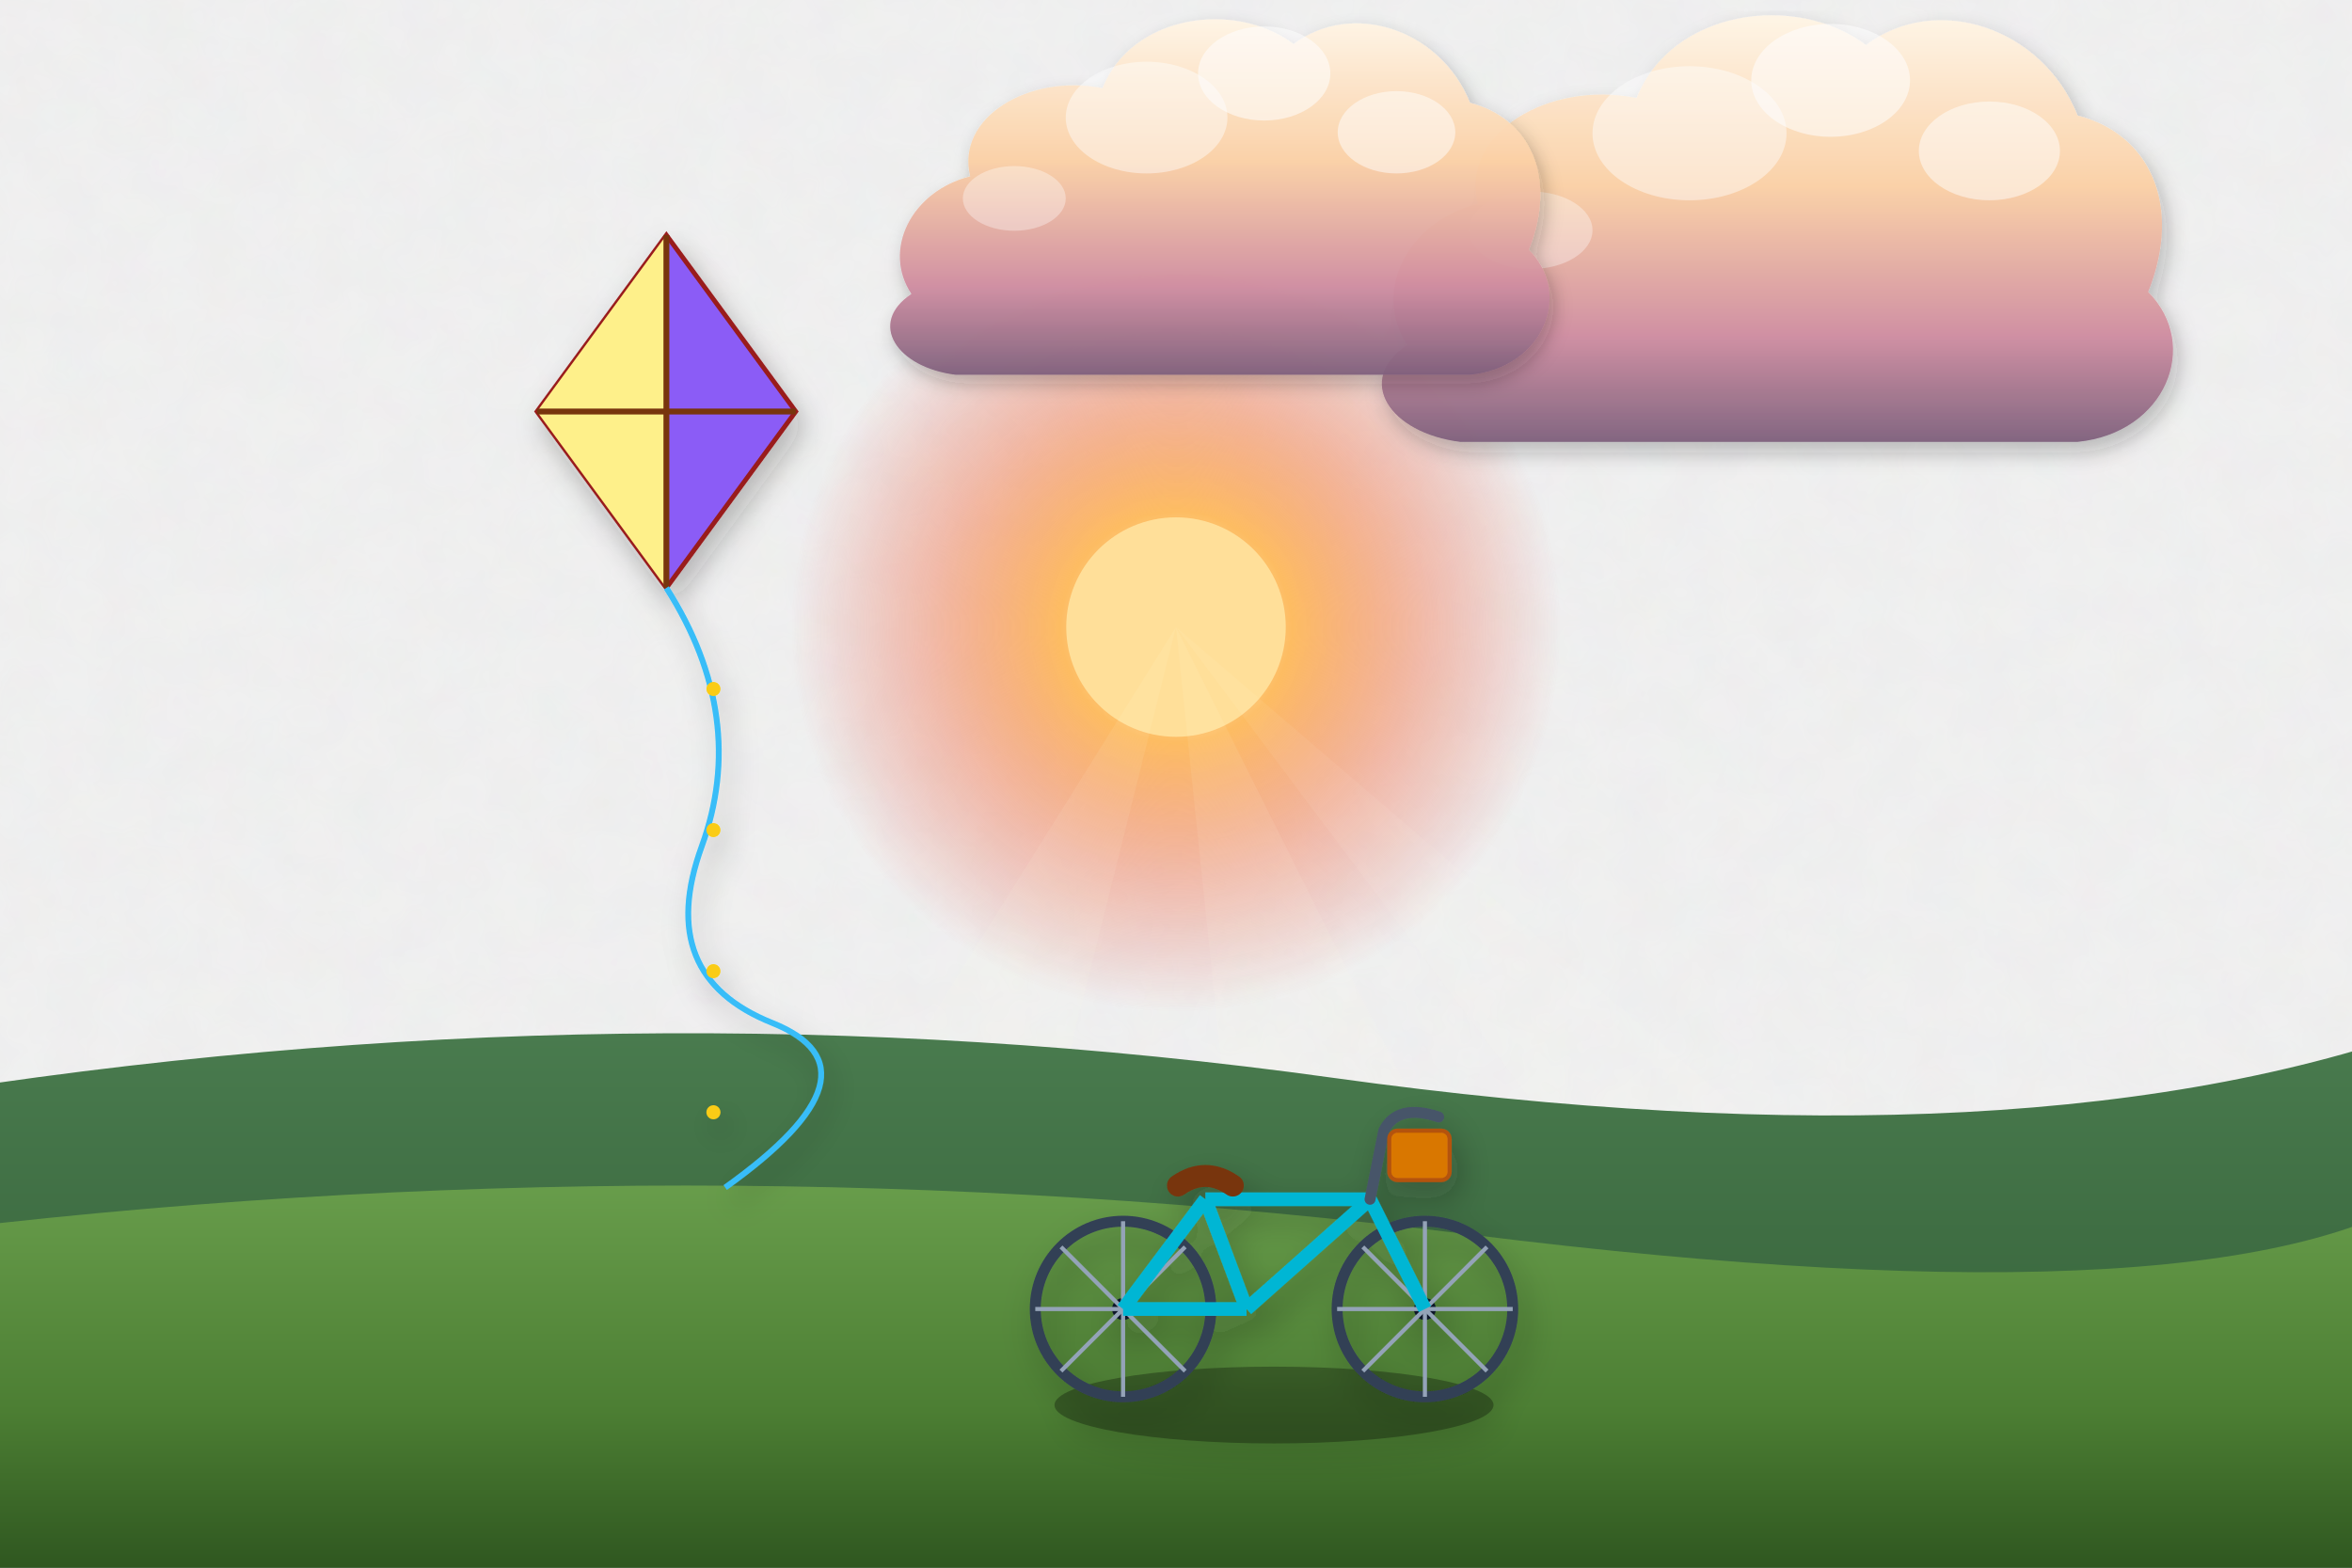
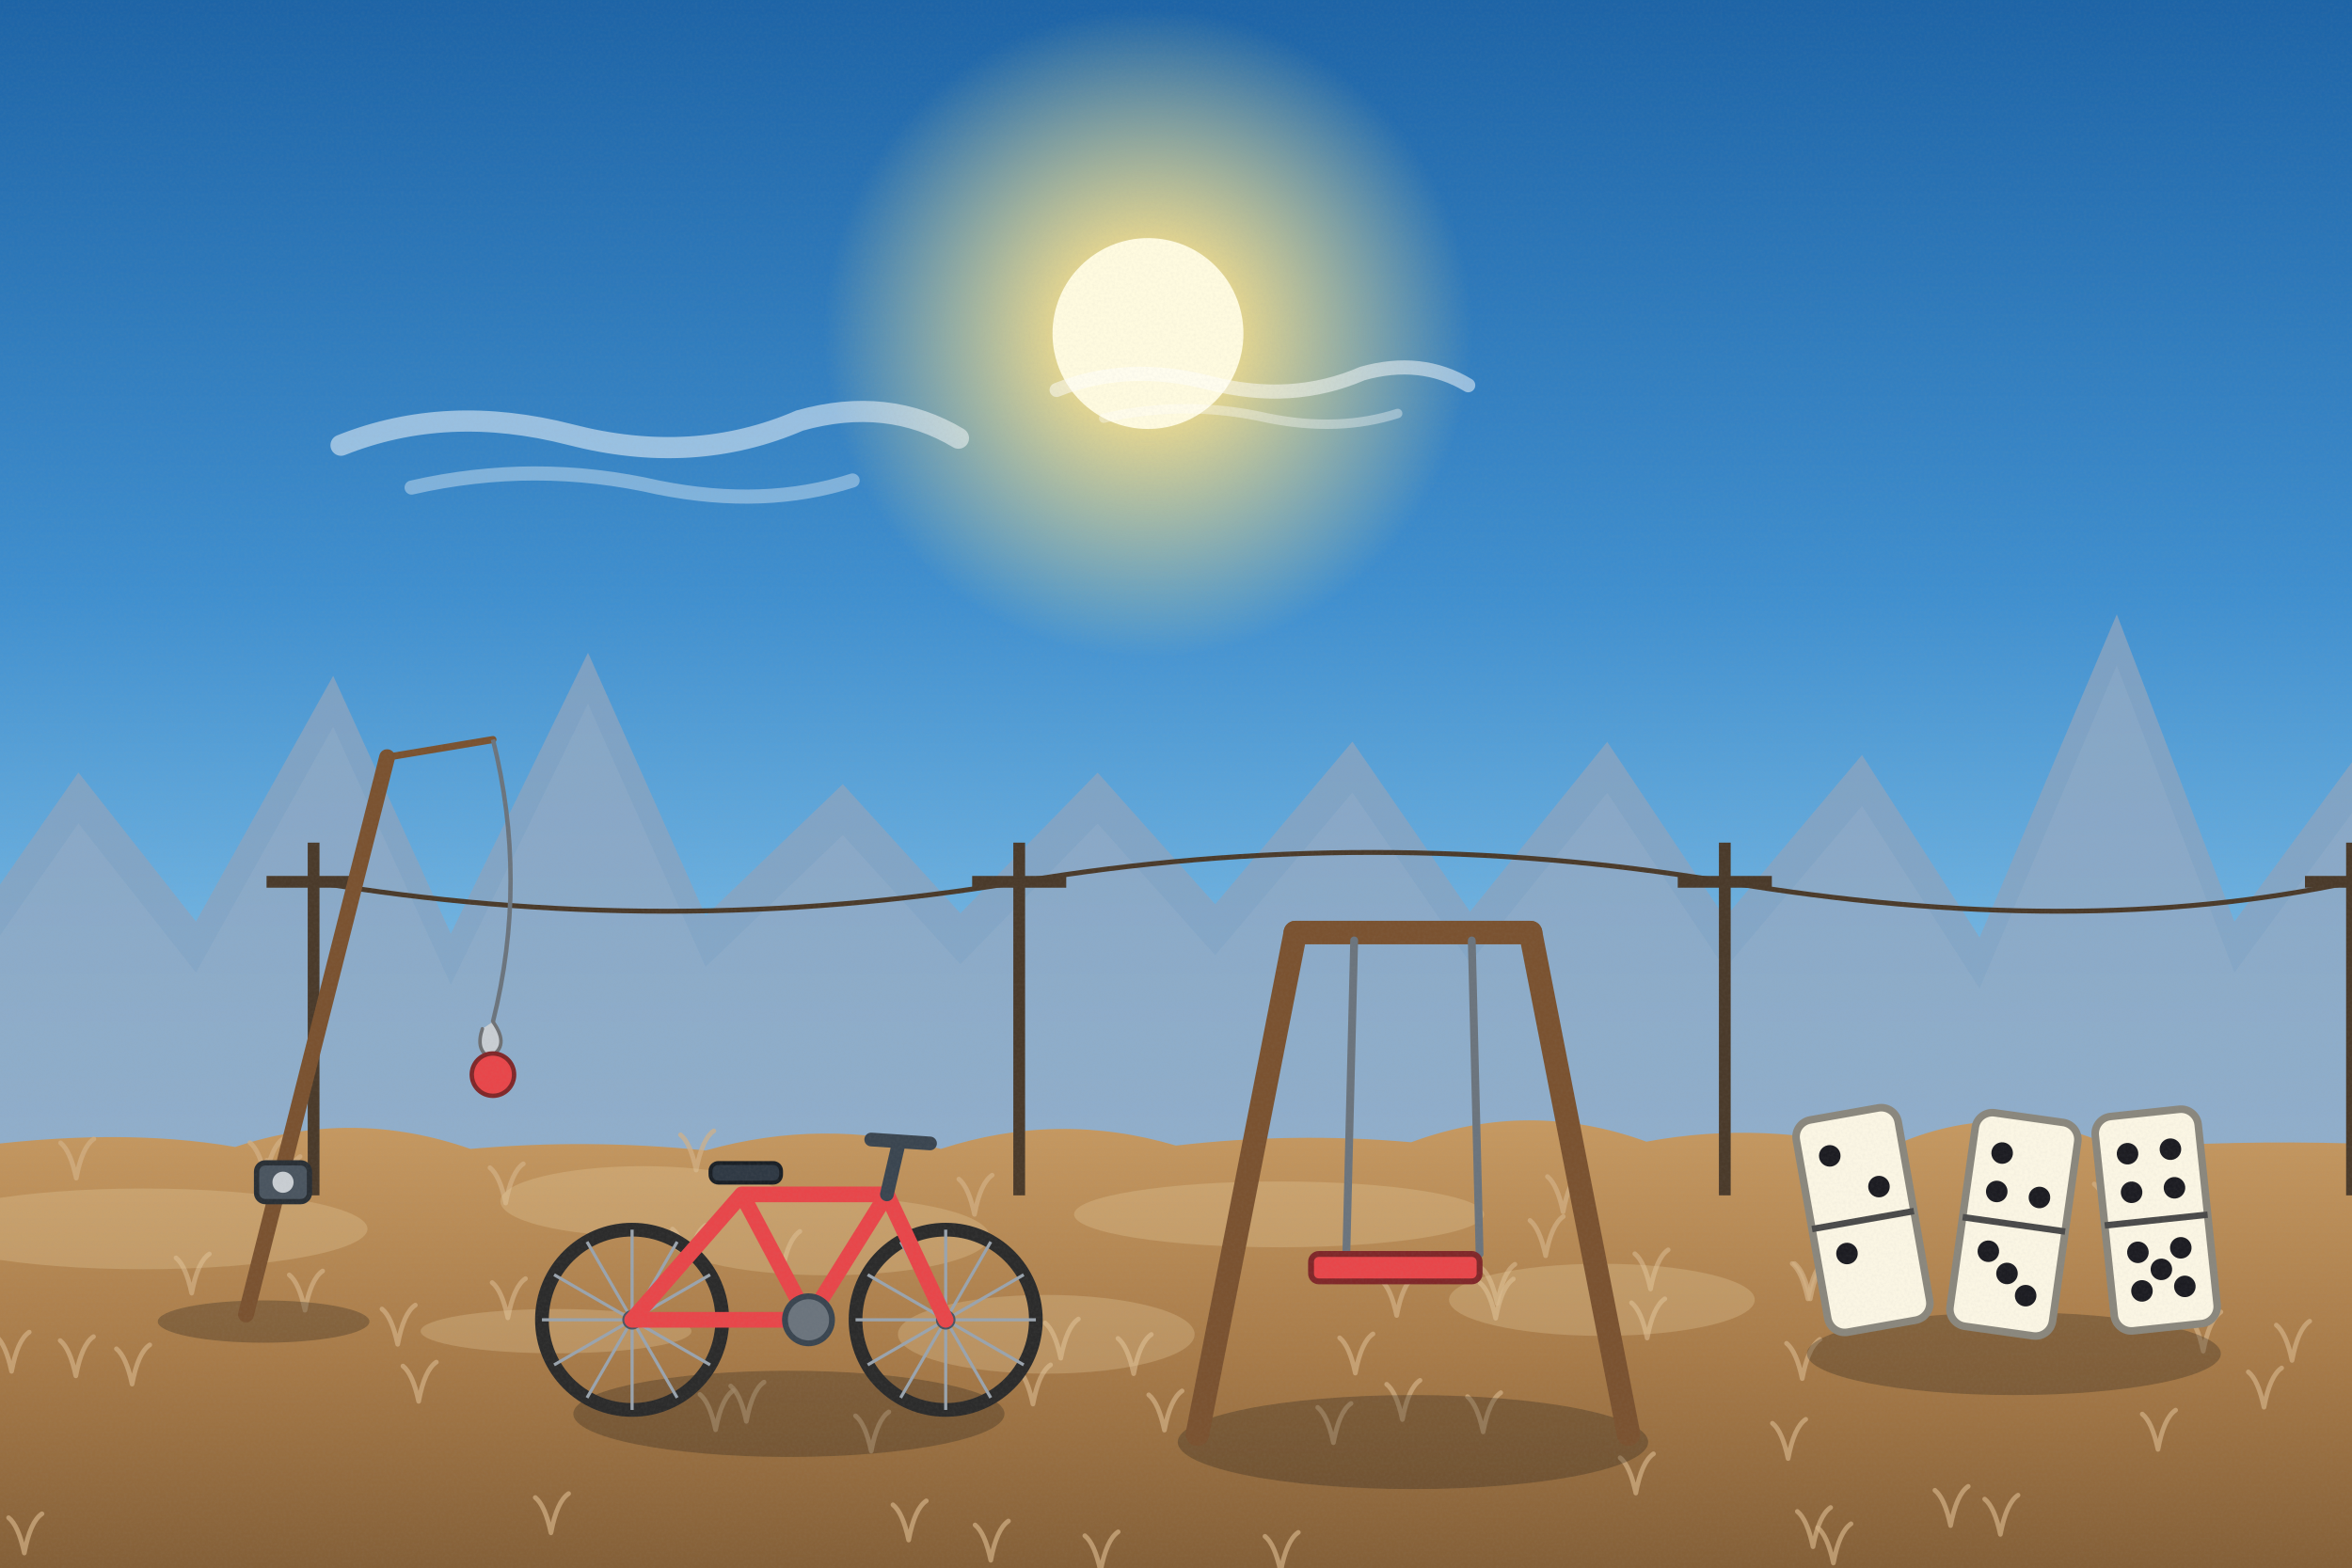
<svg xmlns="http://www.w3.org/2000/svg" viewBox="0 0 1200 800" width="1200" height="800">
  <defs>
-     <filter id="ghibliPaper" x="0%" y="0%" width="100%" height="100%">
-       <feTurbulence type="fractalNoise" baseFrequency="0.04" numOctaves="3" result="noise" seed="42" />
-       <feColorMatrix type="matrix" values="1 0 0 0 0  0 1 0 0 0  0 0 1 0 0  0 0 0 0.035 0" in="noise" result="coloredNoise" />
-       <feComposite operator="in" in2="SourceGraphic" />
+     <linearGradient id="woodTone" x1="0" y1="0" x2="1" y2="0">
+       <stop offset="0" stop-color="#a77649" />
+       <stop offset=".5" stop-color="#7d5231" />
+       <stop offset="1" stop-color="#5a381e" />
+     </linearGradient>
+     <linearGradient id="stoneTone" x1="0" y1="0" x2="0" y2="1">
+       <stop offset="0" stop-color="#c5beb3" />
+       <stop offset="1" stop-color="#7c7468" />
+     </linearGradient>
+     <filter id="softShadow" x="-20%" y="-20%" width="140%" height="140%">
+       <feDropShadow dx="2" dy="5" stdDeviation="4" flood-color="#1b1a14" flood-opacity=".25" />
    </filter>
-     <filter id="softGlow" x="-20%" y="-20%" width="140%" height="140%">
-       <feGaussianBlur stdDeviation="8" result="blur" />
-       <feComposite in="SourceGraphic" in2="blur" operator="over" />
+     <filter id="grain" x="0" y="0" width="100%" height="100%">
+       <feTurbulence type="fractalNoise" baseFrequency=".7" numOctaves="2" seed="11" />
+       <feColorMatrix type="matrix" values="0 0 0 0 .34  0 0 0 0 .34  0 0 0 0 .32  0 0 0 .22 -.07" />
    </filter>
-     <filter id="dropShadow" x="-20%" y="-20%" width="140%" height="140%">
-       <feDropShadow dx="3" dy="6" stdDeviation="6" flood-color="#141e28" flood-opacity="0.28" />
-     </filter>
-     <linearGradient id="skyDay" x1="0" y1="0" x2="0" y2="1">
-       <stop offset="0%" stop-color="#236ca7" />
-       <stop offset="35%" stop-color="#5fa3d6" />
-       <stop offset="70%" stop-color="#b8e1f2" />
-       <stop offset="100%" stop-color="#fdf3dc" />
-     </linearGradient>
-     <linearGradient id="skySunset" x1="0" y1="0" x2="0" y2="1">
-       <stop offset="0%" stop-color="#31396b" />
-       <stop offset="35%" stop-color="#73507b" />
-       <stop offset="65%" stop-color="#cb6b5c" />
-       <stop offset="85%" stop-color="#f29e5a" />
-       <stop offset="100%" stop-color="#fedaa2" />
-     </linearGradient>
-     <linearGradient id="skyDusk" x1="0" y1="0" x2="0" y2="1">
-       <stop offset="0%" stop-color="#121832" />
-       <stop offset="40%" stop-color="#262f56" />
-       <stop offset="70%" stop-color="#4e3d64" />
-       <stop offset="90%" stop-color="#915264" />
-       <stop offset="100%" stop-color="#d6846c" />
-     </linearGradient>
-     <linearGradient id="cloudBodyDay" x1="0" y1="0" x2="0" y2="1">
-       <stop offset="0%" stop-color="#ffffff" />
-       <stop offset="45%" stop-color="#fcf8f0" />
-       <stop offset="80%" stop-color="#d9e4ec" />
-       <stop offset="100%" stop-color="#b6c8d7" />
-     </linearGradient>
-     <linearGradient id="cloudBodySunset" x1="0" y1="0" x2="0" y2="1">
-       <stop offset="0%" stop-color="#fff5e6" />
-       <stop offset="40%" stop-color="#fbd0a5" />
-       <stop offset="75%" stop-color="#cf8ca0" />
-       <stop offset="100%" stop-color="#7e607c" />
-     </linearGradient>
-     <radialGradient id="sunGlowDay" cx="50%" cy="50%" r="50%">
-       <stop offset="0%" stop-color="#fffced" stop-opacity="1" />
-       <stop offset="35%" stop-color="#ffebaa" stop-opacity="0.85" />
-       <stop offset="70%" stop-color="#ffd573" stop-opacity="0.35" />
-       <stop offset="100%" stop-color="#ffd573" stop-opacity="0" />
+     <linearGradient id="skyMain" x1="0" y1="0" x2="0" y2="1">
+       <stop offset="0" stop-color="#1c63a6" />
+       <stop offset=".38" stop-color="#3f8fcf" />
+       <stop offset=".72" stop-color="#8cc7ea" />
+       <stop offset="1" stop-color="#d8f0f8" />
+     </linearGradient>
+     <linearGradient id="cloudG" x1="0" y1="0" x2="0" y2="1">
+       <stop offset="0" stop-color="#ffffff" />
+       <stop offset="1" stop-color="#c7d8e6" />
+     </linearGradient>
+     <radialGradient id="sunG">
+       <stop offset="0" stop-color="#fffbe0" />
+       <stop offset=".3" stop-color="#ffe38a" stop-opacity=".85" />
+       <stop offset="1" stop-color="#ffe38a" stop-opacity="0" />
    </radialGradient>
-     <radialGradient id="sunGlowSunset" cx="50%" cy="50%" r="50%">
-       <stop offset="0%" stop-color="#fff8db" stop-opacity="1" />
-       <stop offset="30%" stop-color="#ffb753" stop-opacity="0.9" />
-       <stop offset="65%" stop-color="#f46e45" stop-opacity="0.4" />
-       <stop offset="100%" stop-color="#e04a43" stop-opacity="0" />
-     </radialGradient>
-     <linearGradient id="hillDistant" x1="0" y1="0" x2="0" y2="1">
-       <stop offset="0%" stop-color="#6e94a8" />
-       <stop offset="100%" stop-color="#93b9c7" />
-     </linearGradient>
-     <linearGradient id="hillMid" x1="0" y1="0" x2="0" y2="1">
-       <stop offset="0%" stop-color="#4a7c4f" />
-       <stop offset="50%" stop-color="#3c6a40" />
-       <stop offset="100%" stop-color="#2d5231" />
-     </linearGradient>
-     <linearGradient id="hillNear" x1="0" y1="0" x2="0" y2="1">
-       <stop offset="0%" stop-color="#699e4c" />
-       <stop offset="60%" stop-color="#4c7e33" />
-       <stop offset="100%" stop-color="#2f5720" />
-     </linearGradient>
-     <linearGradient id="woodTone" x1="0" y1="0" x2="0" y2="1">
-       <stop offset="0%" stop-color="#9c6d48" />
-       <stop offset="50%" stop-color="#784f30" />
-       <stop offset="100%" stop-color="#55341c" />
-     </linearGradient>
-     <linearGradient id="brassTone" x1="0" y1="0" x2="1" y2="1">
-       <stop offset="0%" stop-color="#ffe699" />
-       <stop offset="35%" stop-color="#d9a536" />
-       <stop offset="70%" stop-color="#996c14" />
-       <stop offset="100%" stop-color="#5e4007" />
-     </linearGradient>
-     <linearGradient id="stoneTone" x1="0" y1="0" x2="0" y2="1">
-       <stop offset="0%" stop-color="#c5beb3" />
-       <stop offset="60%" stop-color="#999184" />
-       <stop offset="100%" stop-color="#6c6458" />
-     </linearGradient>
-     <linearGradient id="waterTone" x1="0" y1="0" x2="0" y2="1">
-       <stop offset="0%" stop-color="#47a5be" />
-       <stop offset="50%" stop-color="#2a7796" />
-       <stop offset="100%" stop-color="#144d6a" />
+     <linearGradient id="gndG" x1="0" y1="0" x2="0" y2="1">
+       <stop offset="0" stop-color="#c79a62" />
+       <stop offset=".5" stop-color="#a77a48" />
+       <stop offset="1" stop-color="#7d5a34" />
    </linearGradient>
  </defs>
-   <rect width="1200" height="800" fill="url(#skySunset)" filter="url(#ghibliPaper)" />
+   <rect width="1200" height="800" fill="url(#skyMain)" />
  <g>
-     <circle cx="600" cy="320" r="196" fill="url(#sunGlowSunset)" />
-     <circle cx="600" cy="320" r="56" fill="#ffdf99" />
-     <polygon points="600,320 300,800 480,800" fill="#fffbe6" opacity="0.08" />
-     <polygon points="600,320 650,800 840,800" fill="#fffbe6" opacity="0.08" />
-     <polygon points="600,320 960,800 1160,800" fill="#fffbe6" opacity="0.06" />
-   </g>
-   <g transform="translate(880, 140) scale(0.9)" opacity="0.95">
-     <path d="M-180,40        C-200,10 -180,-30 -140,-40        C-150,-80 -100,-110 -50,-100        C-30,-150 40,-160 80,-130        C120,-160 180,-140 200,-90        C240,-80 260,-40 240,10        C270,40 250,90 200,95        L-150,95        C-190,90 -210,60 -180,40 Z" fill="url(#cloudBodySunset)" filter="url(#dropShadow)" />
-     <ellipse cx="60" cy="-110" rx="45" ry="32" fill="#ffffff" opacity="0.55" />
-     <ellipse cx="-20" cy="-80" rx="55" ry="38" fill="#ffffff" opacity="0.45" />
-     <ellipse cx="150" cy="-70" rx="40" ry="28" fill="#ffffff" opacity="0.5" />
-     <ellipse cx="-110" cy="-25" rx="35" ry="22" fill="#ffffff" opacity="0.35" />
-   </g>
-   <g transform="translate(600, 120) scale(0.75)" opacity="0.95">
-     <path d="M-180,40        C-200,10 -180,-30 -140,-40        C-150,-80 -100,-110 -50,-100        C-30,-150 40,-160 80,-130        C120,-160 180,-140 200,-90        C240,-80 260,-40 240,10        C270,40 250,90 200,95        L-150,95        C-190,90 -210,60 -180,40 Z" fill="url(#cloudBodySunset)" filter="url(#dropShadow)" />
-     <ellipse cx="60" cy="-110" rx="45" ry="32" fill="#ffffff" opacity="0.55" />
-     <ellipse cx="-20" cy="-80" rx="55" ry="38" fill="#ffffff" opacity="0.45" />
-     <ellipse cx="150" cy="-70" rx="40" ry="28" fill="#ffffff" opacity="0.5" />
-     <ellipse cx="-110" cy="-25" rx="35" ry="22" fill="#ffffff" opacity="0.35" />
-   </g>
-   <path d="M-50,560 Q320,500 680,550 T1250,520 L1250,800 L-50,800 Z" fill="url(#hillMid)" />
-   <path d="M-50,630 Q350,580 750,630 T1250,600 L1250,800 L-50,800 Z" fill="url(#hillNear)" />
-   <g transform="translate(340, 210) scale(1.2)" filter="url(#dropShadow)">
-     <polygon points="0,-75 55,0 0,75 -55,0" fill="#8b5cf6" stroke="#991b1b" stroke-width="2" />
-     <polygon points="0,-75 0,75 -55,0" fill="#fef08a" />
-     <line x1="0" y1="-75" x2="0" y2="75" stroke="#78350f" stroke-width="2.5" />
-     <line x1="-55" y1="0" x2="55" y2="0" stroke="#78350f" stroke-width="2.5" />
-     <path d="M0,75 Q35,130 15,185 T45,260 T25,330" stroke="#38bdf8" stroke-width="2.5" fill="none" />
-     <polygon points="20,-2+120 10,-8+120 10,4+120" fill="#f43f5e" />
-     <polygon points="20,-2+120 30,-8+120 30,4+120" fill="#f43f5e" />
-     <circle cx="20" cy="118" r="3" fill="#facc15" />
-     <polygon points="20,-2+180 10,-8+180 10,4+180" fill="#f43f5e" />
-     <polygon points="20,-2+180 30,-8+180 30,4+180" fill="#f43f5e" />
-     <circle cx="20" cy="178" r="3" fill="#facc15" />
-     <polygon points="20,-2+240 10,-8+240 10,4+240" fill="#f43f5e" />
-     <polygon points="20,-2+240 30,-8+240 30,4+240" fill="#f43f5e" />
-     <circle cx="20" cy="238" r="3" fill="#facc15" />
-     <polygon points="20,-2+300 10,-8+300 10,4+300" fill="#f43f5e" />
-     <polygon points="20,-2+300 30,-8+300 30,4+300" fill="#f43f5e" />
-     <circle cx="20" cy="298" r="3" fill="#facc15" />
-   </g>
-   <g transform="translate(650, 640) scale(1.4)" filter="url(#dropShadow)">
-     <ellipse cx="0" cy="55" rx="80" ry="14" fill="#000000" opacity="0.3" />
-     <circle cx="-55" cy="20" r="32" fill="none" stroke="#334155" stroke-width="4" />
-     <circle cx="-55" cy="20" r="4" fill="#0f172a" />
-     <line x1="-55" y1="-12" x2="-55" y2="52" stroke="#94a3b8" stroke-width="1.5" transform="rotate(0 -55 20)" />
-     <line x1="-55" y1="-12" x2="-55" y2="52" stroke="#94a3b8" stroke-width="1.5" transform="rotate(45 -55 20)" />
-     <line x1="-55" y1="-12" x2="-55" y2="52" stroke="#94a3b8" stroke-width="1.5" transform="rotate(90 -55 20)" />
-     <line x1="-55" y1="-12" x2="-55" y2="52" stroke="#94a3b8" stroke-width="1.5" transform="rotate(135 -55 20)" />
-     <circle cx="55" cy="20" r="32" fill="none" stroke="#334155" stroke-width="4" />
-     <circle cx="55" cy="20" r="4" fill="#0f172a" />
-     <line x1="55" y1="-12" x2="55" y2="52" stroke="#94a3b8" stroke-width="1.5" transform="rotate(0 55 20)" />
-     <line x1="55" y1="-12" x2="55" y2="52" stroke="#94a3b8" stroke-width="1.5" transform="rotate(45 55 20)" />
-     <line x1="55" y1="-12" x2="55" y2="52" stroke="#94a3b8" stroke-width="1.5" transform="rotate(90 55 20)" />
-     <line x1="55" y1="-12" x2="55" y2="52" stroke="#94a3b8" stroke-width="1.5" transform="rotate(135 55 20)" />
-     <line x1="-55" y1="20" x2="-10" y2="20" stroke="#06b6d4" stroke-width="5" />
-     <line x1="-10" y1="20" x2="-25" y2="-20" stroke="#06b6d4" stroke-width="5" />
-     <line x1="-55" y1="20" x2="-25" y2="-20" stroke="#06b6d4" stroke-width="5" />
-     <line x1="-25" y1="-20" x2="35" y2="-20" stroke="#06b6d4" stroke-width="5" />
-     <line x1="-10" y1="20" x2="35" y2="-20" stroke="#06b6d4" stroke-width="5" />
-     <line x1="35" y1="-20" x2="55" y2="20" stroke="#06b6d4" stroke-width="5" />
-     <path d="M35,-20 L40,-45 Q45,-55 60,-50" stroke="#475569" stroke-width="4" fill="none" stroke-linecap="round" />
-     <rect x="42" y="-45" width="22" height="18" rx="3" fill="#d97706" stroke="#b45309" stroke-width="1.5" />
-     <path d="M-35,-25 Q-25,-32 -15,-25" stroke="#78350f" stroke-width="8" stroke-linecap="round" />
-   </g>
+     <circle cx="585.7" cy="170.2" r="165.58" fill="url(#sunG)" />
+     <circle cx="585.7" cy="170.2" r="48.7" fill="#fffbe0" />
+   </g>
+   <g transform="translate(318,218.2) scale(0.9)" opacity="0.9">
+     <path d="M-160,10 Q-100,-14 -30,4 Q40,22 100,-4 Q150,-18 190,6" stroke="#fff" stroke-width="12" stroke-linecap="round" fill="none" opacity=".55" />
+     <path d="M-120,34 Q-50,18 20,34 Q80,46 130,30" stroke="#fff" stroke-width="8" stroke-linecap="round" fill="none" opacity=".4" />
+   </g>
+   <g transform="translate(635.1,193) scale(0.6)" opacity="0.9">
+     <path d="M-160,10 Q-100,-14 -30,4 Q40,22 100,-4 Q150,-18 190,6" stroke="#fff" stroke-width="12" stroke-linecap="round" fill="none" opacity=".55" />
+     <path d="M-120,34 Q-50,18 20,34 Q80,46 130,30" stroke="#fff" stroke-width="8" stroke-linecap="round" fill="none" opacity=".4" />
+   </g>
+   <path d="M-20,600 L-20,480 L40,394.179 L100,470.309 L170,344.857 L230,476.511 L300,333.077 L360,467.383 L430,400.153 L490,466.082 L560,394.263 L620,461.46 L690,378.439 L750,465.251 L820,378.577 L880,468.3 L950,385.267 L1010,478.424 L1080,313.488 L1140,470.316 L1210,375.346 L1270,473.81 L1240,600 Z" fill="#8aa4c0" opacity=".8" />
+   <path d="M-20,600 L-20,480 L40,394.179 L100,470.309 L170,344.857 L230,476.511 L300,333.077 L360,467.383 L430,400.153 L490,466.082 L560,394.263 L620,461.46 L690,378.439 L750,465.251 L820,378.577 L880,468.3 L950,385.267 L1010,478.424 L1080,313.488 L1140,470.316 L1210,375.346 L1270,473.81 L1240,600 Z" fill="#abbed2" opacity=".18" transform="translate(0,26)" />
+   <g>
+     <path d="M-20,586 Q60,574.9 120,585.3 Q180,565.3 240,586.3 Q300,581 360,587.1 Q420,570.2 480,586.3 Q540,566.8 600,584.6 Q660,577.6 720,582.9 Q780,560.7 840,582.6 Q900,571.5 960,587.5 Q1020,557.8 1080,586 Q1140,581.8 1200,583.5 Q1260,554.2 1320,581.3 L1240,820 L-20,820 Z" fill="url(#gndG)" />
+     <path d="M840.4,682.8 q-3,-14 -8,-18 M840.4,682.8 q3,-16 9,-20" stroke="#d3b085" stroke-width="2.4" fill="none" stroke-linecap="round" opacity=".7" />
+     <path d="M680.3,736.2 q-3,-14 -8,-18 M680.3,736.2 q3,-16 9,-20" stroke="#d3b085" stroke-width="2.4" fill="none" stroke-linecap="round" opacity=".7" />
+     <path d="M763.9,665.2 q-3,-14 -8,-18 M763.9,665.2 q3,-16 9,-20" stroke="#d3b085" stroke-width="2.4" fill="none" stroke-linecap="round" opacity=".7" />
+     <path d="M712.6,671.3 q-3,-14 -8,-18 M712.6,671.3 q3,-16 9,-20" stroke="#d3b085" stroke-width="2.4" fill="none" stroke-linecap="round" opacity=".7" />
+     <path d="M653.4,802 q-3,-14 -8,-18 M653.4,802 q3,-16 9,-20" stroke="#d3b085" stroke-width="2.4" fill="none" stroke-linecap="round" opacity=".7" />
+     <path d="M541.2,693.1 q-3,-14 -8,-18 M541.2,693.1 q3,-16 9,-20" stroke="#d3b085" stroke-width="2.4" fill="none" stroke-linecap="round" opacity=".7" />
+     <path d="M561.5,801.7 q-3,-14 -8,-18 M561.5,801.7 q3,-16 9,-20" stroke="#d3b085" stroke-width="2.4" fill="none" stroke-linecap="round" opacity=".7" />
+     <path d="M444.5,740.5 q-3,-14 -8,-18 M444.5,740.5 q3,-16 9,-20" stroke="#d3b085" stroke-width="2.4" fill="none" stroke-linecap="round" opacity=".7" />
+     <path d="M715.5,724.4 q-3,-14 -8,-18 M715.5,724.4 q3,-16 9,-20" stroke="#d3b085" stroke-width="2.4" fill="none" stroke-linecap="round" opacity=".7" />
+     <path d="M788.6,640.8 q-3,-14 -8,-18 M788.6,640.8 q3,-16 9,-20" stroke="#d3b085" stroke-width="2.4" fill="none" stroke-linecap="round" opacity=".7" />
+     <path d="M1076.5,622.2 q-3,-14 -8,-18 M1076.5,622.2 q3,-16 9,-20" stroke="#d3b085" stroke-width="2.4" fill="none" stroke-linecap="round" opacity=".7" />
+     <path d="M38.9,601.2 q-3,-14 -8,-18 M38.9,601.2 q3,-16 9,-20" stroke="#d3b085" stroke-width="2.4" fill="none" stroke-linecap="round" opacity=".7" />
+     <path d="M763.1,672.7 q-3,-14 -8,-18 M763.1,672.7 q3,-16 9,-20" stroke="#d3b085" stroke-width="2.4" fill="none" stroke-linecap="round" opacity=".7" />
+     <path d="M922.4,662.8 q-3,-14 -8,-18 M922.4,662.8 q3,-16 9,-20" stroke="#d3b085" stroke-width="2.4" fill="none" stroke-linecap="round" opacity=".7" />
+     <path d="M923.6,662.8 q-3,-14 -8,-18 M923.6,662.8 q3,-16 9,-20" stroke="#d3b085" stroke-width="2.4" fill="none" stroke-linecap="round" opacity=".7" />
+     <path d="M135.5,601.1 q-3,-14 -8,-18 M135.5,601.1 q3,-16 9,-20" stroke="#d3b085" stroke-width="2.4" fill="none" stroke-linecap="round" opacity=".7" />
+     <path d="M691.5,700.7 q-3,-14 -8,-18 M691.5,700.7 q3,-16 9,-20" stroke="#d3b085" stroke-width="2.4" fill="none" stroke-linecap="round" opacity=".7" />
+     <path d="M1155.1,718.1 q-3,-14 -8,-18 M1155.1,718.1 q3,-16 9,-20" stroke="#d3b085" stroke-width="2.4" fill="none" stroke-linecap="round" opacity=".7" />
+     <path d="M144.1,610.2 q-3,-14 -8,-18 M144.1,610.2 q3,-16 9,-20" stroke="#d3b085" stroke-width="2.4" fill="none" stroke-linecap="round" opacity=".7" />
+     <path d="M1020.6,783 q-3,-14 -8,-18 M1020.6,783 q3,-16 9,-20" stroke="#d3b085" stroke-width="2.4" fill="none" stroke-linecap="round" opacity=".7" />
+     <path d="M1101,739.6 q-3,-14 -8,-18 M1101,739.6 q3,-16 9,-20" stroke="#d3b085" stroke-width="2.4" fill="none" stroke-linecap="round" opacity=".7" />
+     <path d="M1042.2,643.3 q-3,-14 -8,-18 M1042.2,643.3 q3,-16 9,-20" stroke="#d3b085" stroke-width="2.4" fill="none" stroke-linecap="round" opacity=".7" />
+     <path d="M281.1,782.2 q-3,-14 -8,-18 M281.1,782.2 q3,-16 9,-20" stroke="#d3b085" stroke-width="2.4" fill="none" stroke-linecap="round" opacity=".7" />
+     <path d="M38.7,702.1 q-3,-14 -8,-18 M38.7,702.1 q3,-16 9,-20" stroke="#d3b085" stroke-width="2.4" fill="none" stroke-linecap="round" opacity=".7" />
+     <path d="M259.1,672.5 q-3,-14 -8,-18 M259.1,672.5 q3,-16 9,-20" stroke="#d3b085" stroke-width="2.4" fill="none" stroke-linecap="round" opacity=".7" />
+     <path d="M380.8,725.3 q-3,-14 -8,-18 M380.8,725.3 q3,-16 9,-20" stroke="#d3b085" stroke-width="2.4" fill="none" stroke-linecap="round" opacity=".7" />
+     <path d="M1032,680.8 q-3,-14 -8,-18 M1032,680.8 q3,-16 9,-20" stroke="#d3b085" stroke-width="2.4" fill="none" stroke-linecap="round" opacity=".7" />
+     <path d="M351.1,645.2 q-3,-14 -8,-18 M351.1,645.2 q3,-16 9,-20" stroke="#d3b085" stroke-width="2.4" fill="none" stroke-linecap="round" opacity=".7" />
+     <path d="M834.6,761.9 q-3,-14 -8,-18 M834.6,761.9 q3,-16 9,-20" stroke="#d3b085" stroke-width="2.4" fill="none" stroke-linecap="round" opacity=".7" />
+     <path d="M1169.4,694.2 q-3,-14 -8,-18 M1169.4,694.2 q3,-16 9,-20" stroke="#d3b085" stroke-width="2.4" fill="none" stroke-linecap="round" opacity=".7" />
+     <path d="M756.7,730.7 q-3,-14 -8,-18 M756.7,730.7 q3,-16 9,-20" stroke="#d3b085" stroke-width="2.4" fill="none" stroke-linecap="round" opacity=".7" />
+     <path d="M155.6,668.6 q-3,-14 -8,-18 M155.6,668.6 q3,-16 9,-20" stroke="#d3b085" stroke-width="2.4" fill="none" stroke-linecap="round" opacity=".7" />
+     <path d="M67.4,706.3 q-3,-14 -8,-18 M67.4,706.3 q3,-16 9,-20" stroke="#d3b085" stroke-width="2.4" fill="none" stroke-linecap="round" opacity=".7" />
+     <path d="M258,613.9 q-3,-14 -8,-18 M258,613.9 q3,-16 9,-20" stroke="#d3b085" stroke-width="2.4" fill="none" stroke-linecap="round" opacity=".7" />
+     <path d="M797.5,618.4 q-3,-14 -8,-18 M797.5,618.4 q3,-16 9,-20" stroke="#d3b085" stroke-width="2.4" fill="none" stroke-linecap="round" opacity=".7" />
+     <path d="M925,789.3 q-3,-14 -8,-18 M925,789.3 q3,-16 9,-20" stroke="#d3b085" stroke-width="2.4" fill="none" stroke-linecap="round" opacity=".7" />
+     <path d="M594.1,729.8 q-3,-14 -8,-18 M594.1,729.8 q3,-16 9,-20" stroke="#d3b085" stroke-width="2.4" fill="none" stroke-linecap="round" opacity=".7" />
+     <path d="M1124.1,689.5 q-3,-14 -8,-18 M1124.1,689.5 q3,-16 9,-20" stroke="#d3b085" stroke-width="2.4" fill="none" stroke-linecap="round" opacity=".7" />
+     <path d="M995.2,778.5 q-3,-14 -8,-18 M995.2,778.5 q3,-16 9,-20" stroke="#d3b085" stroke-width="2.4" fill="none" stroke-linecap="round" opacity=".7" />
+     <path d="M97.8,659.9 q-3,-14 -8,-18 M97.8,659.9 q3,-16 9,-20" stroke="#d3b085" stroke-width="2.4" fill="none" stroke-linecap="round" opacity=".7" />
+     <path d="M202.9,686 q-3,-14 -8,-18 M202.9,686 q3,-16 9,-20" stroke="#d3b085" stroke-width="2.4" fill="none" stroke-linecap="round" opacity=".7" />
+     <path d="M527,716.5 q-3,-14 -8,-18 M527,716.5 q3,-16 9,-20" stroke="#d3b085" stroke-width="2.4" fill="none" stroke-linecap="round" opacity=".7" />
+     <path d="M399.1,648.4 q-3,-14 -8,-18 M399.1,648.4 q3,-16 9,-20" stroke="#d3b085" stroke-width="2.4" fill="none" stroke-linecap="round" opacity=".7" />
+     <path d="M355.2,597.1 q-3,-14 -8,-18 M355.2,597.1 q3,-16 9,-20" stroke="#d3b085" stroke-width="2.4" fill="none" stroke-linecap="round" opacity=".7" />
+     <path d="M213.6,715.1 q-3,-14 -8,-18 M213.6,715.1 q3,-16 9,-20" stroke="#d3b085" stroke-width="2.4" fill="none" stroke-linecap="round" opacity=".7" />
+     <path d="M919.5,703.5 q-3,-14 -8,-18 M919.5,703.5 q3,-16 9,-20" stroke="#d3b085" stroke-width="2.4" fill="none" stroke-linecap="round" opacity=".7" />
+     <path d="M842.1,657.8 q-3,-14 -8,-18 M842.1,657.8 q3,-16 9,-20" stroke="#d3b085" stroke-width="2.4" fill="none" stroke-linecap="round" opacity=".7" />
+     <path d="M935.4,797.6 q-3,-14 -8,-18 M935.4,797.6 q3,-16 9,-20" stroke="#d3b085" stroke-width="2.4" fill="none" stroke-linecap="round" opacity=".7" />
+     <path d="M12.4,792.5 q-3,-14 -8,-18 M12.4,792.5 q3,-16 9,-20" stroke="#d3b085" stroke-width="2.4" fill="none" stroke-linecap="round" opacity=".7" />
+     <path d="M505.5,796.2 q-3,-14 -8,-18 M505.5,796.2 q3,-16 9,-20" stroke="#d3b085" stroke-width="2.4" fill="none" stroke-linecap="round" opacity=".7" />
+     <path d="M497.2,619.7 q-3,-14 -8,-18 M497.2,619.7 q3,-16 9,-20" stroke="#d3b085" stroke-width="2.4" fill="none" stroke-linecap="round" opacity=".7" />
+     <path d="M365.1,729.6 q-3,-14 -8,-18 M365.1,729.6 q3,-16 9,-20" stroke="#d3b085" stroke-width="2.4" fill="none" stroke-linecap="round" opacity=".7" />
+     <path d="M463.6,785.9 q-3,-14 -8,-18 M463.6,785.9 q3,-16 9,-20" stroke="#d3b085" stroke-width="2.4" fill="none" stroke-linecap="round" opacity=".7" />
+     <path d="M5.9,699.8 q-3,-14 -8,-18 M5.9,699.8 q3,-16 9,-20" stroke="#d3b085" stroke-width="2.4" fill="none" stroke-linecap="round" opacity=".7" />
+     <path d="M912.3,744.3 q-3,-14 -8,-18 M912.3,744.3 q3,-16 9,-20" stroke="#d3b085" stroke-width="2.4" fill="none" stroke-linecap="round" opacity=".7" />
+     <path d="M578.4,701 q-3,-14 -8,-18 M578.4,701 q3,-16 9,-20" stroke="#d3b085" stroke-width="2.4" fill="none" stroke-linecap="round" opacity=".7" />
+   </g>
+   <g stroke="#4a3a2a" stroke-width="6" fill="none">
+     <path d="M160,610 L160,430 M136,450 L184,450" />
+     <path d="M520,610 L520,430 M496,450 L544,450" />
+     <path d="M880,610 L880,430 M856,450 L904,450" />
+     <path d="M1200,610 L1200,430 M1176,450 L1224,450" />
+     <path d="M160,450 Q340,480 520,450 T880,450 T1200,450" stroke-width="2.5" />
+   </g>
+   <g fill="#e8d0a0" opacity=".28">
+     <ellipse cx="328.1" cy="613" rx="72.8" ry="17.9" />
+     <ellipse cx="817.3" cy="663.3" rx="78" ry="18.4" />
+     <ellipse cx="533.8" cy="680.9" rx="75.7" ry="20.1" />
+     <ellipse cx="422.2" cy="630.9" rx="82.6" ry="19.9" />
+     <ellipse cx="652.6" cy="619.7" rx="104.6" ry="16.8" />
+     <ellipse cx="73.1" cy="627.1" rx="114.4" ry="20.6" />
+     <ellipse cx="283.7" cy="679.3" rx="69.1" ry="11.3" />
+   </g>
+   <g transform="translate(134.5,674.4) scale(0.9)">
+     <ellipse cx="0" cy="0" rx="60" ry="12" fill="#1b1a14" opacity="0.28" />
+     <line x1="-10" y1="-4" x2="70" y2="-320" stroke="#7a5230" stroke-width="9" stroke-linecap="round" />
+     <line x1="70" y1="-320" x2="130" y2="-330" stroke="#7a5230" stroke-width="4" stroke-linecap="round" />
+     <path d="M130,-330 Q150,-250 130,-170" stroke="#6b747d" stroke-width="2.5" fill="none" />
+     <path d="M130,-170 q10,14 -2,20 q-8,-4 -4,-16" fill="#c9ced3" stroke="#6f7174" stroke-width="2" stroke-linejoin="round" stroke-linecap="round" />
+     <ellipse cx="130" cy="-140" rx="12" ry="12" fill="#e8464a" stroke="#802729" stroke-width="2.5" />
+     <rect x="-4" y="-90" width="30" height="22" rx="5" fill="#4a5560" stroke="#292f35" stroke-width="3" />
+     <circle cx="11" cy="-79" r="6" fill="#c9ced3" />
+   </g>
+   <g transform="translate(1027.5,690.8) scale(1.1)">
+     <ellipse cx="0" cy="0" rx="96" ry="19.2" fill="#1b1a14" opacity="0.28" />
+     <g transform="translate(-70,-62) rotate(-10)">
+       <rect x="-24" y="-50" width="48" height="100" rx="8" fill="#fbf6e4" stroke="#8a877d" stroke-width="3.5" />
+       <line x1="-24" y1="0" x2="24" y2="0" stroke="#4a4a4a" stroke-width="3" />
+       <circle cx="-10" cy="-32" r="5" fill="#1c1c22" />
+       <circle cx="10" cy="-14" r="5" fill="#1c1c22" />
+       <circle cx="-10" cy="14" r="5" fill="#1c1c22" />
+     </g>
+     <g transform="translate(0,-60) rotate(8)">
+       <rect x="-24" y="-50" width="48" height="100" rx="8" fill="#fbf6e4" stroke="#8a877d" stroke-width="3.5" />
+       <line x1="-24" y1="0" x2="24" y2="0" stroke="#4a4a4a" stroke-width="3" />
+       <circle cx="-10" cy="-32" r="5" fill="#1c1c22" />
+       <circle cx="10" cy="-14" r="5" fill="#1c1c22" />
+       <circle cx="-10" cy="-14" r="5" fill="#1c1c22" />
+       <circle cx="-10" cy="14" r="5" fill="#1c1c22" />
+       <circle cx="10" cy="32" r="5" fill="#1c1c22" />
+       <circle cx="0" cy="23" r="5" fill="#1c1c22" />
+     </g>
+     <g transform="translate(66,-62) rotate(-6)">
+       <rect x="-24" y="-50" width="48" height="100" rx="8" fill="#fbf6e4" stroke="#8a877d" stroke-width="3.5" />
+       <line x1="-24" y1="0" x2="24" y2="0" stroke="#4a4a4a" stroke-width="3" />
+       <circle cx="-10" cy="-32" r="5" fill="#1c1c22" />
+       <circle cx="10" cy="-14" r="5" fill="#1c1c22" />
+       <circle cx="-10" cy="-14" r="5" fill="#1c1c22" />
+       <circle cx="10" cy="-32" r="5" fill="#1c1c22" />
+       <circle cx="-10" cy="14" r="5" fill="#1c1c22" />
+       <circle cx="10" cy="32" r="5" fill="#1c1c22" />
+       <circle cx="0" cy="23" r="5" fill="#1c1c22" />
+       <circle cx="-10" cy="32" r="5" fill="#1c1c22" />
+       <circle cx="10" cy="14" r="5" fill="#1c1c22" />
+     </g>
+   </g>
+   <g transform="translate(402.5,719.5) scale(1)">
+     <ellipse cx="0" cy="2" rx="110" ry="22" fill="#1b1a14" opacity="0.28" />
+     <g transform="translate(-80,-46)">
+       <circle r="46" fill="none" stroke="#2b2b2b" stroke-width="7" />
+       <line x1="0" y1="0" x2="46.0" y2="0.0" stroke="#9aa4ae" stroke-width="1.6" />
+       <line x1="0" y1="0" x2="39.8" y2="23.0" stroke="#9aa4ae" stroke-width="1.6" />
+       <line x1="0" y1="0" x2="23.0" y2="39.8" stroke="#9aa4ae" stroke-width="1.6" />
+       <line x1="0" y1="0" x2="-0.0" y2="46.0" stroke="#9aa4ae" stroke-width="1.6" />
+       <line x1="0" y1="0" x2="-23.0" y2="39.8" stroke="#9aa4ae" stroke-width="1.6" />
+       <line x1="0" y1="0" x2="-39.8" y2="23.0" stroke="#9aa4ae" stroke-width="1.6" />
+       <line x1="0" y1="0" x2="-46.0" y2="-0.0" stroke="#9aa4ae" stroke-width="1.6" />
+       <line x1="0" y1="0" x2="-39.8" y2="-23.0" stroke="#9aa4ae" stroke-width="1.6" />
+       <line x1="0" y1="0" x2="-23.0" y2="-39.8" stroke="#9aa4ae" stroke-width="1.6" />
+       <line x1="0" y1="0" x2="0.0" y2="-46.0" stroke="#9aa4ae" stroke-width="1.6" />
+       <line x1="0" y1="0" x2="23.0" y2="-39.8" stroke="#9aa4ae" stroke-width="1.6" />
+       <line x1="0" y1="0" x2="39.8" y2="-23.0" stroke="#9aa4ae" stroke-width="1.6" />
+       <circle r="5" fill="#4a5560" />
+     </g>
+     <g transform="translate(80,-46)">
+       <circle r="46" fill="none" stroke="#2b2b2b" stroke-width="7" />
+       <line x1="0" y1="0" x2="46.0" y2="0.0" stroke="#9aa4ae" stroke-width="1.6" />
+       <line x1="0" y1="0" x2="39.8" y2="23.0" stroke="#9aa4ae" stroke-width="1.6" />
+       <line x1="0" y1="0" x2="23.0" y2="39.8" stroke="#9aa4ae" stroke-width="1.6" />
+       <line x1="0" y1="0" x2="-0.0" y2="46.0" stroke="#9aa4ae" stroke-width="1.6" />
+       <line x1="0" y1="0" x2="-23.0" y2="39.8" stroke="#9aa4ae" stroke-width="1.6" />
+       <line x1="0" y1="0" x2="-39.8" y2="23.0" stroke="#9aa4ae" stroke-width="1.6" />
+       <line x1="0" y1="0" x2="-46.0" y2="-0.0" stroke="#9aa4ae" stroke-width="1.6" />
+       <line x1="0" y1="0" x2="-39.8" y2="-23.0" stroke="#9aa4ae" stroke-width="1.6" />
+       <line x1="0" y1="0" x2="-23.0" y2="-39.8" stroke="#9aa4ae" stroke-width="1.6" />
+       <line x1="0" y1="0" x2="0.0" y2="-46.0" stroke="#9aa4ae" stroke-width="1.6" />
+       <line x1="0" y1="0" x2="23.0" y2="-39.8" stroke="#9aa4ae" stroke-width="1.6" />
+       <line x1="0" y1="0" x2="39.8" y2="-23.0" stroke="#9aa4ae" stroke-width="1.6" />
+       <circle r="5" fill="#4a5560" />
+     </g>
+     <path d="M-80,-46 L-24,-110 L50,-110 L80,-46 M-24,-110 L10,-46 L-80,-46 M10,-46 L50,-110" stroke="#e8464a" stroke-width="8" fill="none" stroke-linejoin="round" stroke-linecap="round" />
+     <path d="M50,-110 L56,-136 M42,-138 L72,-136" stroke="#3a4550" stroke-width="7" fill="none" stroke-linecap="round" />
+     <rect x="-40" y="-126" width="36" height="10" rx="4" fill="#2f3944" stroke="#1a1f25" stroke-width="2" />
+     <circle cx="10" cy="-46" r="12" fill="#6b747d" stroke="#3a4550" stroke-width="3" />
+   </g>
+   <g transform="translate(720.9,735.9) scale(1)">
+     <ellipse cx="0" cy="0" rx="120" ry="24" fill="#1b1a14" opacity="0.28" />
+     <line x1="-110" y1="-4" x2="-60" y2="-260" stroke="#7a5230" stroke-width="12" stroke-linecap="round" />
+     <line x1="110" y1="-4" x2="60" y2="-260" stroke="#7a5230" stroke-width="12" stroke-linecap="round" />
+     <line x1="-60" y1="-260" x2="60" y2="-260" stroke="#7a5230" stroke-width="12" stroke-linecap="round" />
+     <line x1="-30" y1="-256" x2="-34" y2="-96" stroke="#6b747d" stroke-width="4" stroke-linecap="round" />
+     <line x1="30" y1="-256" x2="34" y2="-96" stroke="#6b747d" stroke-width="4" stroke-linecap="round" />
+     <rect x="-52" y="-96" width="86" height="14" rx="4" fill="#e8464a" stroke="#802729" stroke-width="3" />
+   </g>
+   <rect x="-1" y="0" width="1202" height="800" filter="url(#grain)" opacity=".55" />
</svg>
